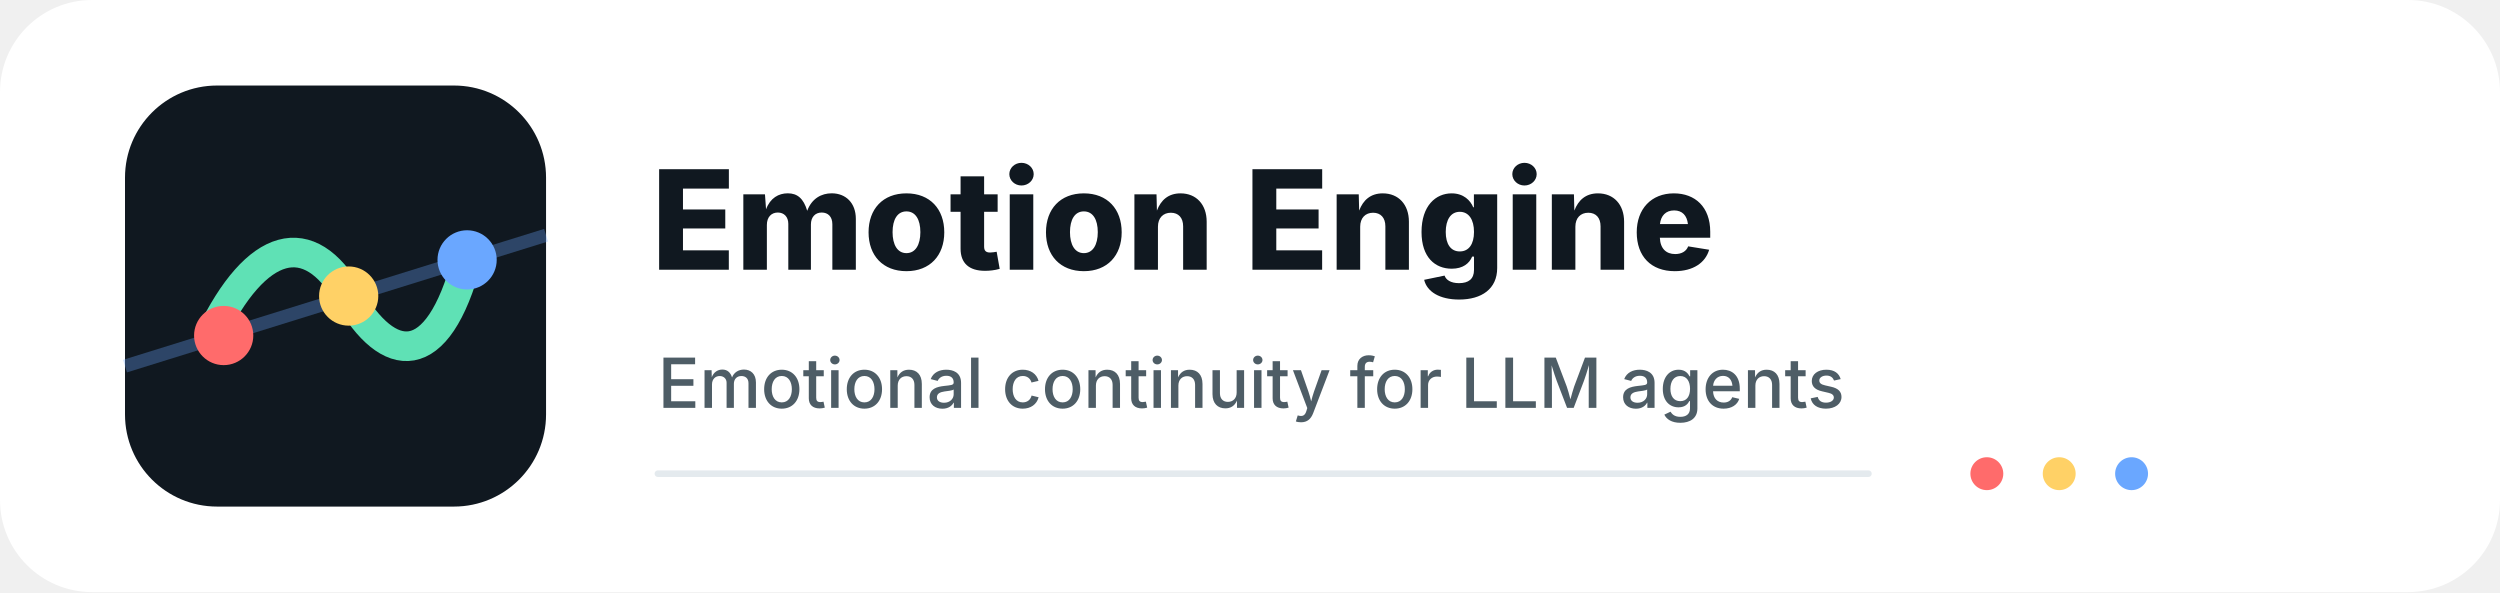
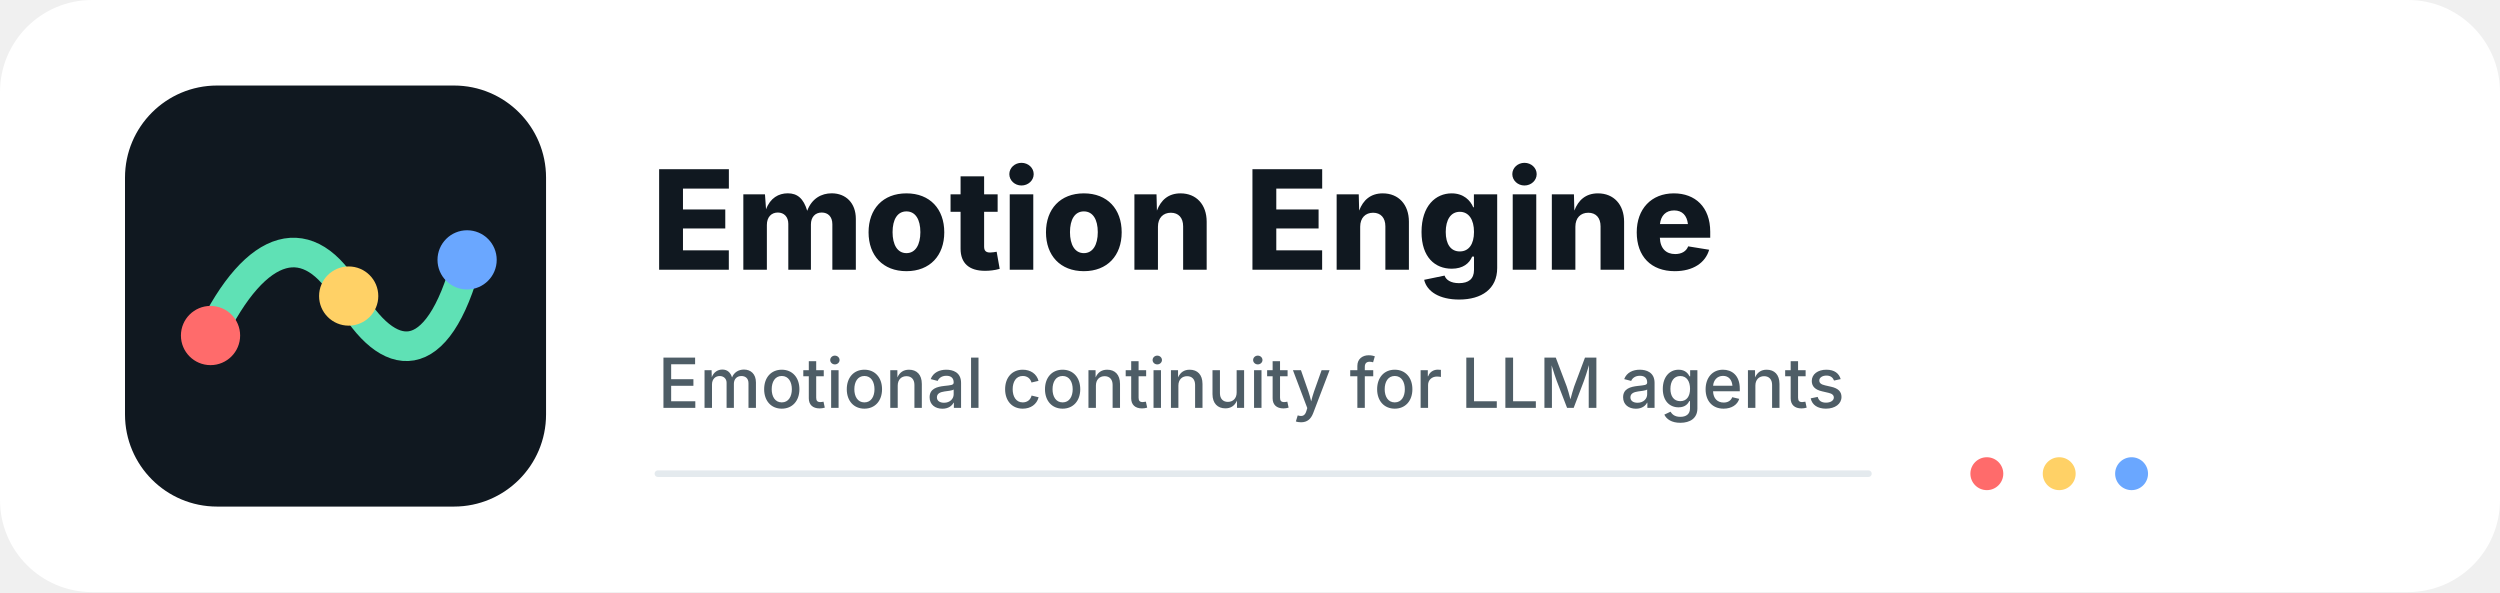
<svg xmlns="http://www.w3.org/2000/svg" viewBox="0 0 760 180" role="img" aria-labelledby="title desc">
  <rect width="760" height="180" rx="28" fill="#FFFFFF" />
  <g transform="translate(38 26)">
    <rect width="128" height="128" rx="28" fill="#101820" />
-     <path d="M0 85.3 L128 45.5" fill="none" stroke="#6AA7FF" stroke-width="4" opacity=".32" />
    <path d="M26 76 C40 47 56 43 68 64 C80 85 95 87 104 53" fill="none" stroke="#5FE1B5" stroke-width="9" stroke-linecap="round" />
-     <circle cx="30" cy="76" r="9" fill="#FF6B6B" />
+     <circle cx="26" cy="76" r="9" fill="#FF6B6B" />
    <circle cx="68" cy="64" r="9" fill="#FFD166" />
    <circle cx="104" cy="53" r="9" fill="#6AA7FF" />
  </g>
  <text x="198" y="82" fill="#101820" font-family="Inter, ui-sans-serif, system-ui, -apple-system, BlinkMacSystemFont, Segoe UI, sans-serif" font-size="42" font-weight="760" letter-spacing="0">Emotion Engine</text>
  <text x="200" y="124" fill="#4E5D66" font-family="Inter, ui-sans-serif, system-ui, -apple-system, BlinkMacSystemFont, Segoe UI, sans-serif" font-size="21" font-weight="500" letter-spacing="0">Emotional continuity for LLM agents</text>
  <path d="M200 144 H568" stroke="#E4EAEE" stroke-width="2" stroke-linecap="round" />
  <circle cx="604" cy="144" r="5" fill="#FF6B6B" />
  <circle cx="626" cy="144" r="5" fill="#FFD166" />
  <circle cx="648" cy="144" r="5" fill="#6AA7FF" />
</svg>
